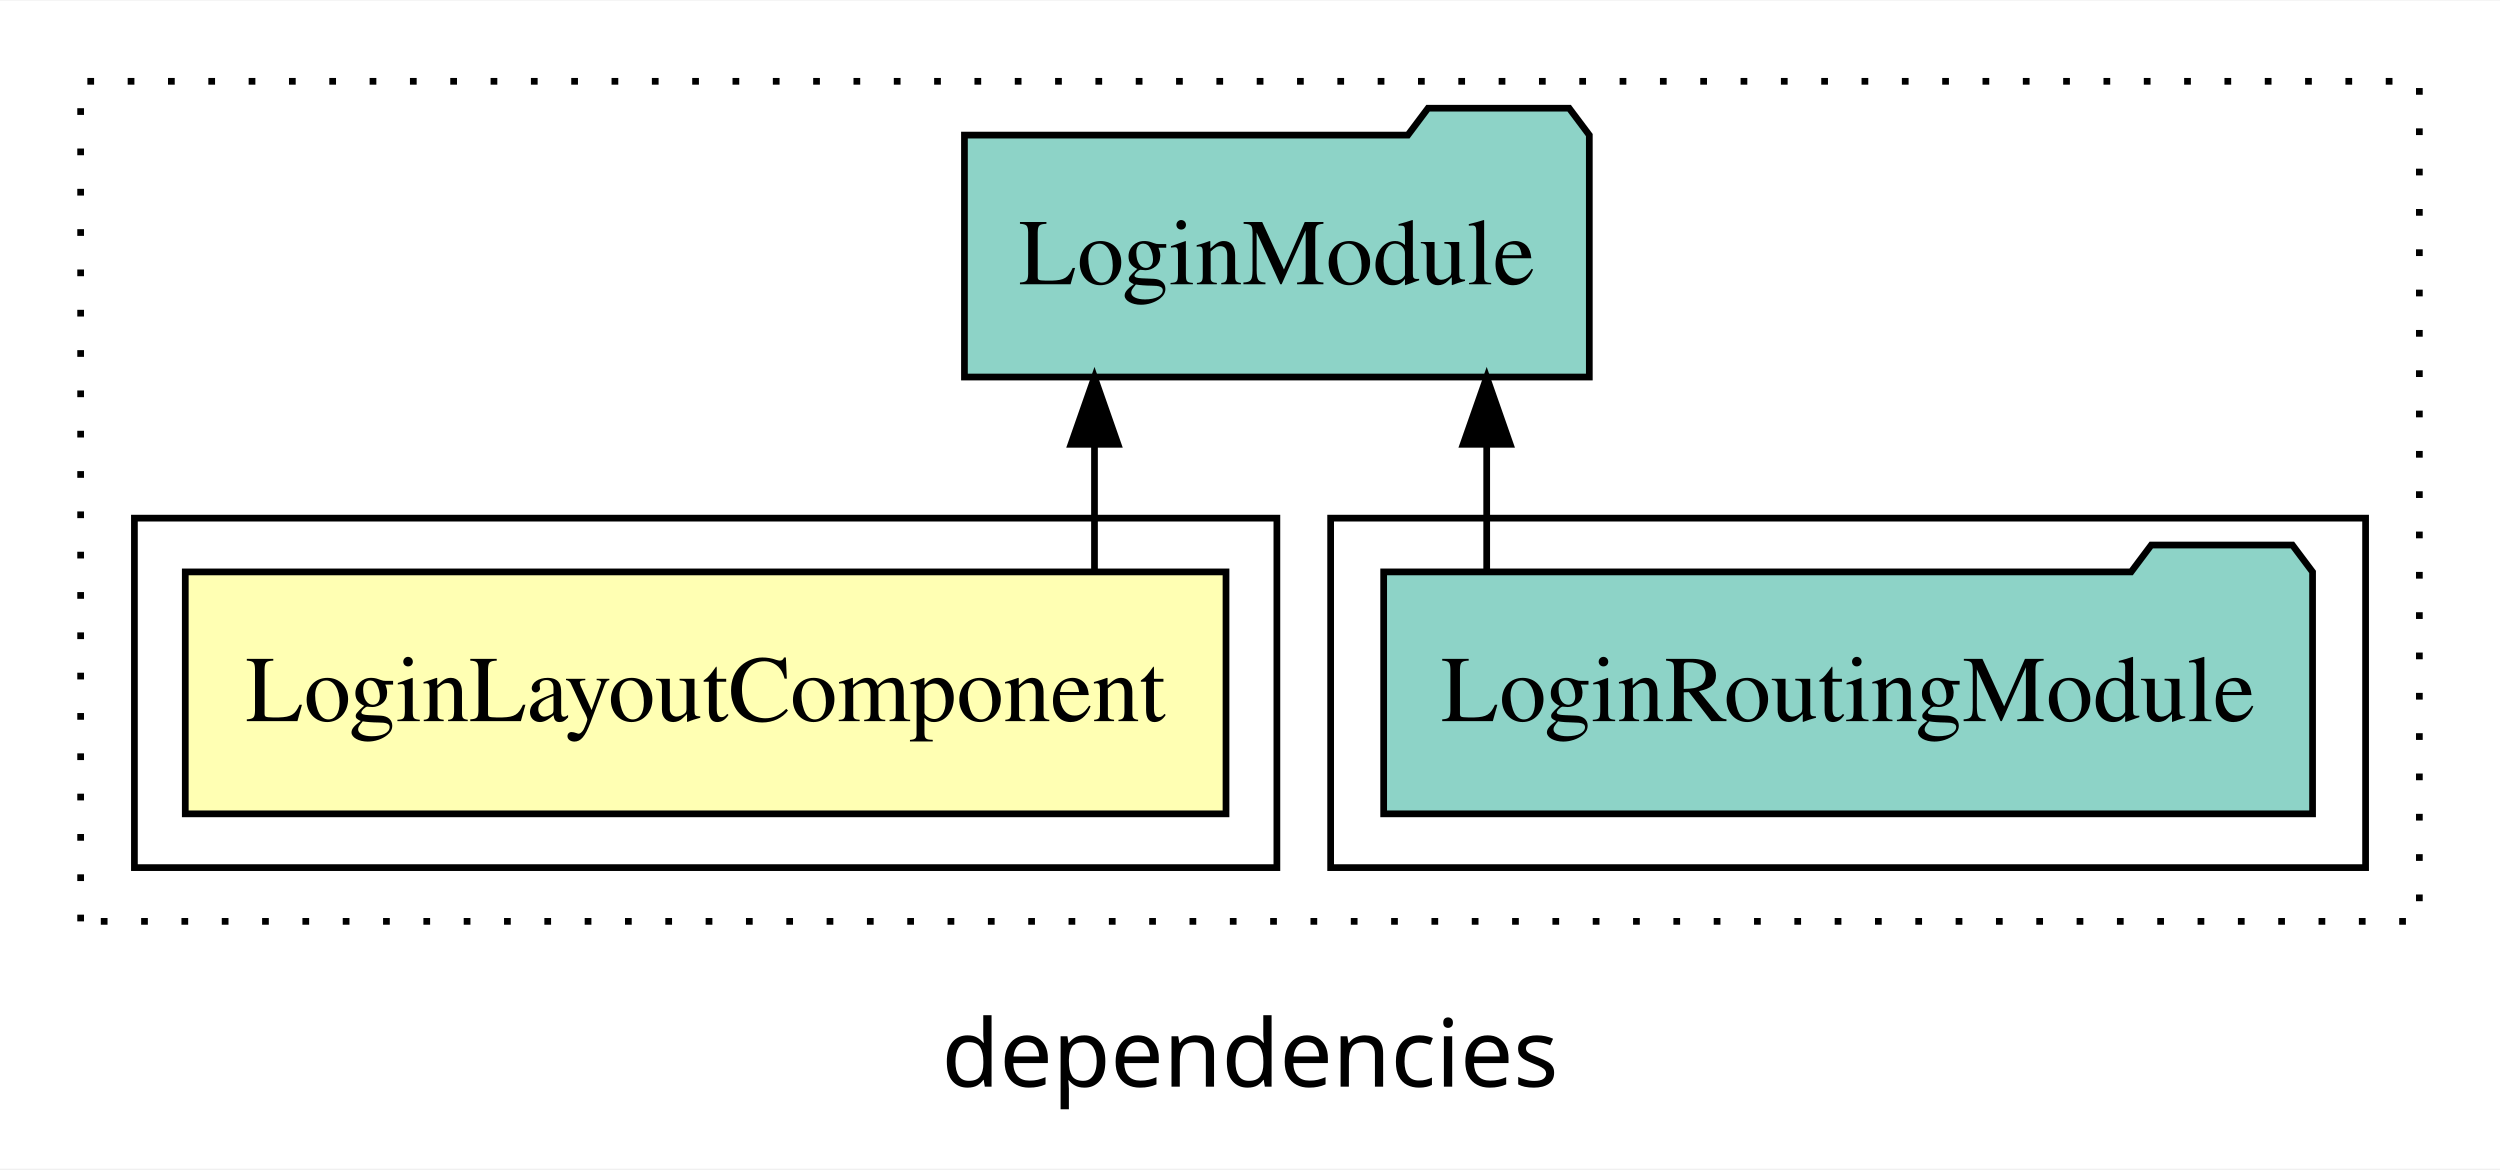
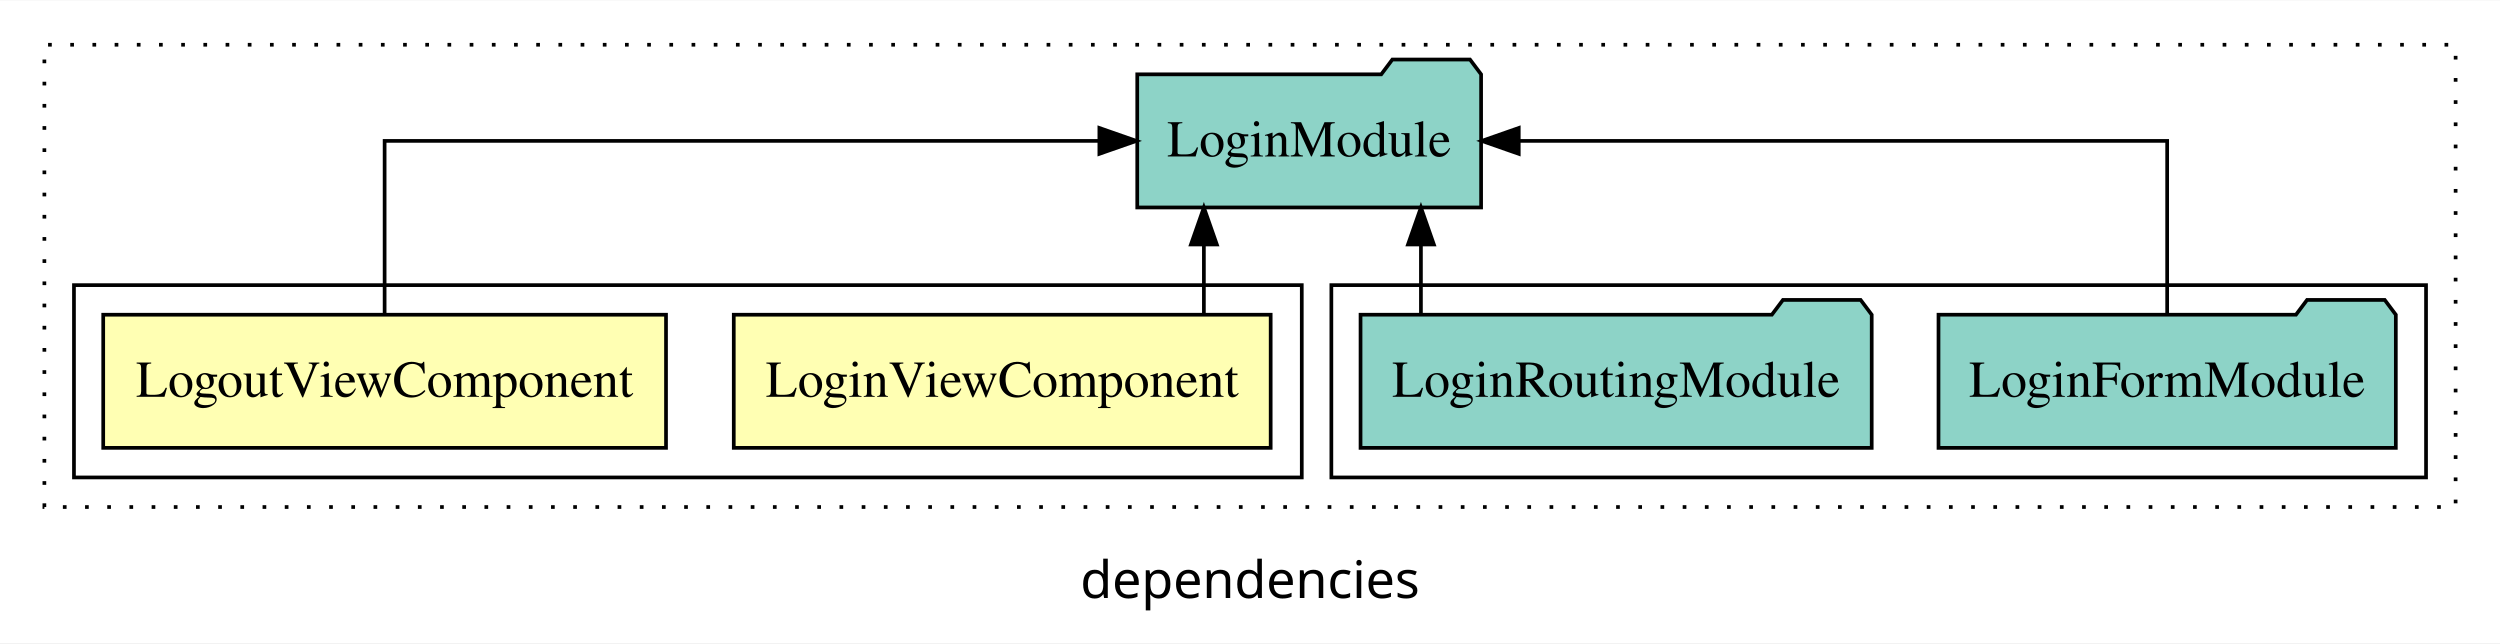
- <svg xmlns="http://www.w3.org/2000/svg" width="372pt" height="174pt" viewBox="0.00 0.00 372.00 173.80">
+ <svg xmlns="http://www.w3.org/2000/svg" width="676pt" height="174pt" viewBox="0.00 0.00 676.00 173.80">
  <g id="graph0" class="graph" transform="scale(1 1) rotate(0) translate(4 169.8)">
-     <polygon fill="white" stroke="transparent" points="-4,4 -4,-169.8 368,-169.8 368,4 -4,4" />
-     <text text-anchor="middle" x="182" y="-8.2" font-family="sans-serif" font-size="14.00">dependencies</text>
+     <polygon fill="white" stroke="transparent" points="-4,4 -4,-169.8 672,-169.8 672,4 -4,4" />
+     <text text-anchor="middle" x="334" y="-8.2" font-family="sans-serif" font-size="14.00">dependencies</text>
    <g id="clust1" class="cluster">
-       <polygon fill="none" stroke="black" stroke-dasharray="1,5" points="8,-32.8 8,-157.8 356,-157.8 356,-32.8 8,-32.8" />
+       <polygon fill="none" stroke="black" stroke-dasharray="1,5" points="8,-32.8 8,-157.8 660,-157.8 660,-32.8 8,-32.8" />
    </g>
-     <g id="clust4" class="cluster">
-       <polygon fill="none" stroke="black" points="194,-40.8 194,-92.8 348,-92.8 348,-40.8 194,-40.8" />
+     <g id="clust5" class="cluster">
+       <polygon fill="none" stroke="black" points="356,-40.8 356,-92.8 652,-92.8 652,-40.8 356,-40.8" />
    </g>
    <g id="clust2" class="cluster">
-       <polygon fill="none" stroke="black" points="16,-40.8 16,-92.8 186,-92.8 186,-40.8 16,-40.8" />
+       <polygon fill="none" stroke="black" points="16,-40.8 16,-92.8 348,-92.8 348,-40.8 16,-40.8" />
    </g>
    <g id="node1" class="node">
-       <polygon fill="#ffffb3" stroke="black" points="178.43,-84.8 23.57,-84.8 23.57,-48.8 178.43,-48.8 178.43,-84.8" />
-       <text text-anchor="middle" x="101" y="-62.6" font-family="Times,serif" font-size="14.00">LoginLayoutComponent</text>
+       <polygon fill="#ffffb3" stroke="black" points="339.59,-84.8 194.41,-84.8 194.41,-48.8 339.59,-48.8 339.59,-84.8" />
+       <text text-anchor="middle" x="267" y="-62.6" font-family="Times,serif" font-size="14.00">LoginViewComponent</text>
+     </g>
+     <g id="node3" class="node">
+       <polygon fill="#8dd3c7" stroke="black" points="396.49,-149.8 393.49,-153.8 372.49,-153.8 369.49,-149.8 303.51,-149.8 303.51,-113.8 396.49,-113.8 396.49,-149.8" />
+       <text text-anchor="middle" x="350" y="-127.6" font-family="Times,serif" font-size="14.00">LoginModule</text>
+     </g>
+     <g id="edge1" class="edge">
+       <path fill="none" stroke="black" d="M321.53,-84.91C321.53,-84.91 321.53,-103.79 321.53,-103.79" />
+       <polygon fill="black" stroke="black" points="318.03,-103.79 321.53,-113.79 325.03,-103.79 318.03,-103.79" />
    </g>
    <g id="node2" class="node">
-       <polygon fill="#8dd3c7" stroke="black" points="232.49,-149.8 229.49,-153.8 208.49,-153.8 205.49,-149.8 139.51,-149.8 139.51,-113.8 232.49,-113.8 232.49,-149.8" />
-       <text text-anchor="middle" x="186" y="-127.6" font-family="Times,serif" font-size="14.00">LoginModule</text>
-     </g>
-     <g id="edge1" class="edge">
-       <path fill="none" stroke="black" d="M158.86,-84.91C158.86,-84.91 158.86,-103.79 158.86,-103.79" />
-       <polygon fill="black" stroke="black" points="155.36,-103.79 158.86,-113.79 162.36,-103.79 155.36,-103.79" />
-     </g>
-     <g id="node3" class="node">
-       <polygon fill="#8dd3c7" stroke="black" points="340.11,-84.8 337.11,-88.8 316.11,-88.8 313.11,-84.8 201.89,-84.8 201.89,-48.8 340.11,-48.8 340.11,-84.8" />
-       <text text-anchor="middle" x="271" y="-62.6" font-family="Times,serif" font-size="14.00">LoginRoutingModule</text>
+       <polygon fill="#ffffb3" stroke="black" points="176.09,-84.8 23.91,-84.8 23.91,-48.8 176.09,-48.8 176.09,-84.8" />
+       <text text-anchor="middle" x="100" y="-62.6" font-family="Times,serif" font-size="14.00">LogoutViewComponent</text>
    </g>
    <g id="edge2" class="edge">
-       <path fill="none" stroke="black" d="M217.22,-84.91C217.22,-84.91 217.22,-103.79 217.22,-103.79" />
-       <polygon fill="black" stroke="black" points="213.72,-103.79 217.22,-113.79 220.72,-103.79 213.72,-103.79" />
+       <path fill="none" stroke="black" d="M100,-84.91C100,-104.14 100,-131.8 100,-131.8 100,-131.8 293.27,-131.8 293.27,-131.8" />
+       <polygon fill="black" stroke="black" points="293.27,-135.3 303.27,-131.8 293.27,-128.3 293.27,-135.3" />
+     </g>
+     <g id="node4" class="node">
+       <polygon fill="#8dd3c7" stroke="black" points="643.83,-84.8 640.83,-88.8 619.83,-88.8 616.83,-84.8 520.17,-84.8 520.17,-48.8 643.83,-48.8 643.83,-84.8" />
+       <text text-anchor="middle" x="582" y="-62.6" font-family="Times,serif" font-size="14.00">LoginFormModule</text>
+     </g>
+     <g id="edge3" class="edge">
+       <path fill="none" stroke="black" d="M582,-84.91C582,-104.14 582,-131.8 582,-131.8 582,-131.8 406.67,-131.8 406.67,-131.8" />
+       <polygon fill="black" stroke="black" points="406.67,-128.3 396.67,-131.8 406.67,-135.3 406.67,-128.3" />
+     </g>
+     <g id="node5" class="node">
+       <polygon fill="#8dd3c7" stroke="black" points="502.11,-84.8 499.11,-88.8 478.11,-88.8 475.11,-84.8 363.89,-84.8 363.89,-48.8 502.11,-48.8 502.11,-84.8" />
+       <text text-anchor="middle" x="433" y="-62.6" font-family="Times,serif" font-size="14.00">LoginRoutingModule</text>
+     </g>
+     <g id="edge4" class="edge">
+       <path fill="none" stroke="black" d="M380.22,-84.91C380.22,-84.91 380.22,-103.79 380.22,-103.79" />
+       <polygon fill="black" stroke="black" points="376.72,-103.79 380.22,-113.79 383.72,-103.79 376.72,-103.79" />
    </g>
  </g>
</svg>
